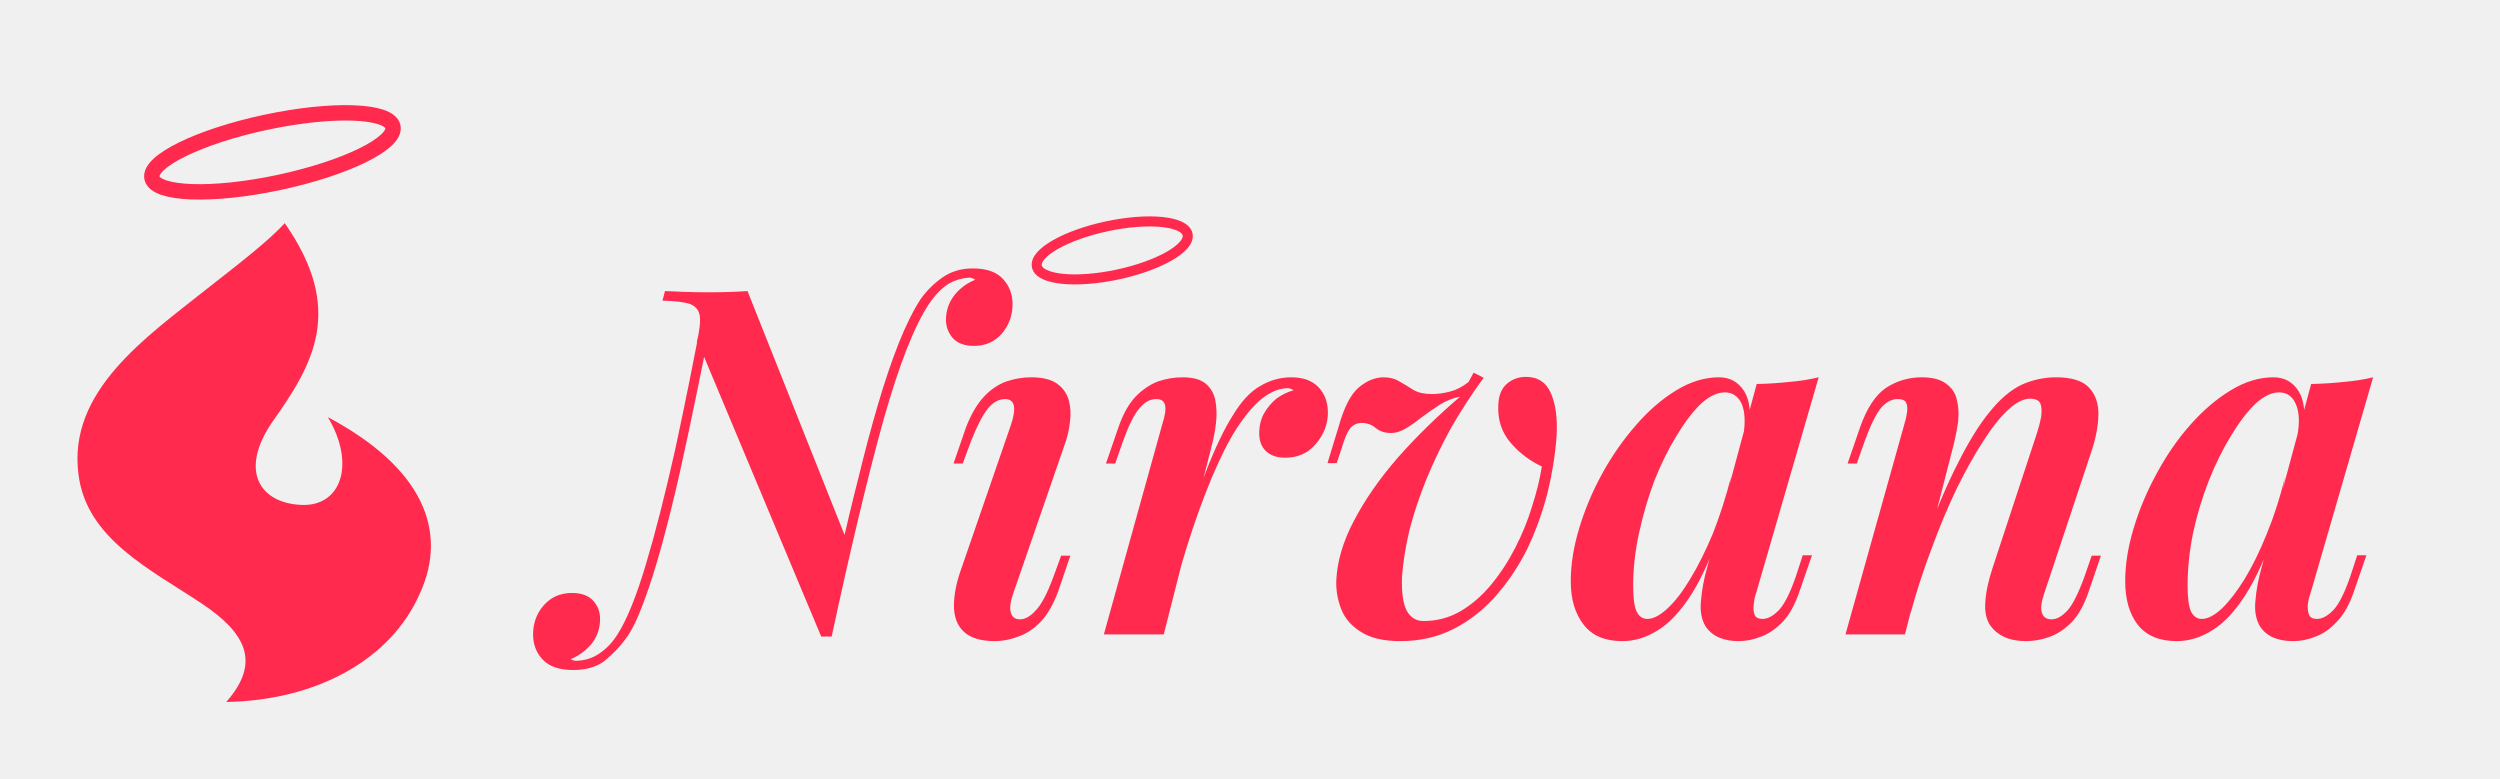
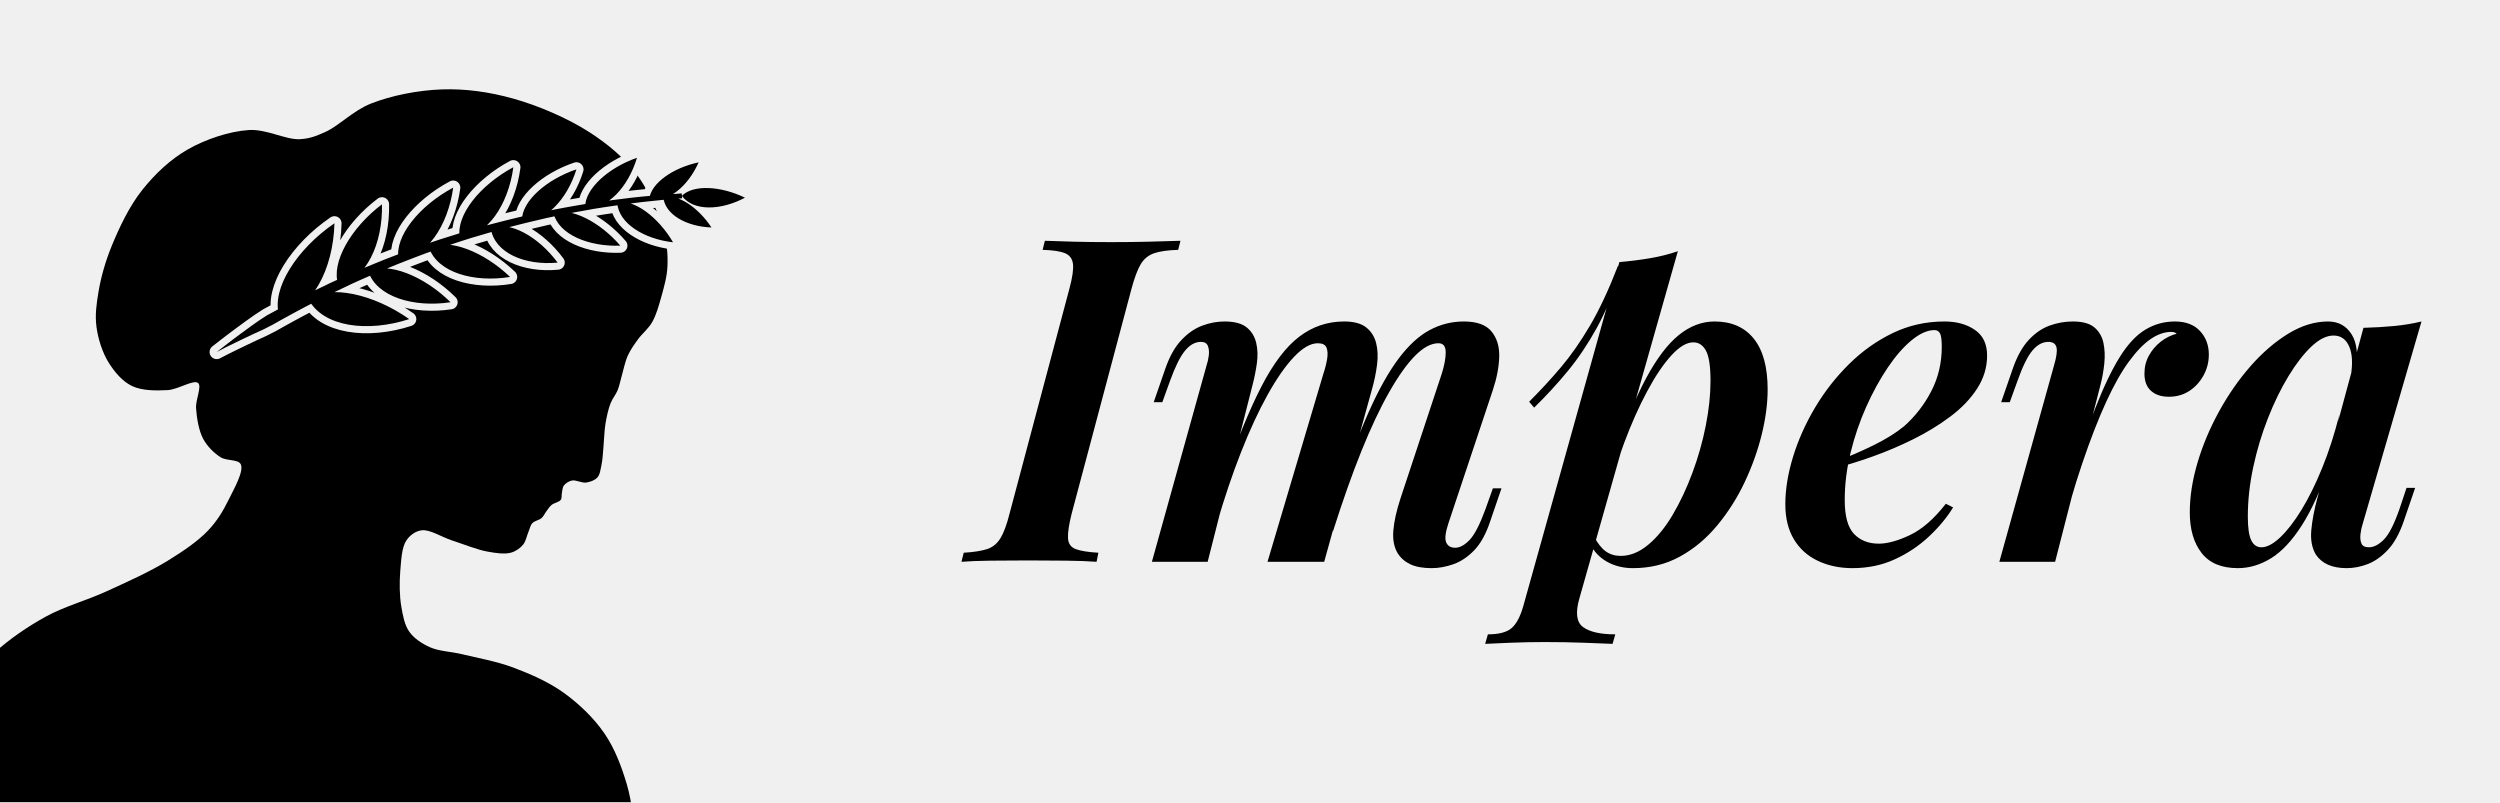
- <svg xmlns="http://www.w3.org/2000/svg" viewBox="-18 -18 597 186" role="img" aria-label="Impera" color="#ff2a4d" fill="none">
-   <g transform="scale(0.36765) translate(-144 -54)">
-     <ellipse cx="272" cy="104" rx="80" ry="20" transform="rotate(-12 272 104)" stroke="currentColor" stroke-width="10" />
-     <path d="M280 150 C319 206 299 241 272 279 C250 311 264 332 291 333 C317 334 326 306 308 276 C370 309 386 350 368 390 C349 434 300 460 242 461 C264 436 256 417 226 397 C193 375 151 355 146 313 C139 259 190 224 229 193 C252 175 270 161 280 150Z" fill="currentColor" />
-   </g>
-   <path d="M178.1 134 149.5 65.7Q149.5 65.7 149.3 65.4Q149.1 65.1 148.9 64.7Q148.7 64.3 148.6 64Q148.4 63.7 148.4 63.7Q149.4 59.5 149.1 57.4Q148.8 55.4 146.8 54.6Q144.7 53.9 140.2 53.8L140.8 51.5Q142.7 51.6 145.4 51.7Q148.1 51.8 151.1 51.8Q156.5 51.8 160.5 51.5L184.1 110.8Q184.1 110.8 183.9 112.4Q183.7 114.1 183.2 116.7Q182.8 119.3 182.4 122.3Q181.9 125.4 181.5 128Q181.1 130.7 180.9 132.4Q180.6 134 180.6 134ZM213.5 48.3Q210.4 48.5 208 50.1Q205.7 51.8 203.9 54.5Q198.6 62.4 193 82.2Q187.5 102 180.6 134L179 130.8Q180.8 123 182.7 114.1Q184.7 105.1 187 96.1Q189.2 87 191.6 78.8Q194 70.6 196.6 64Q199.2 57.5 201.8 53.5Q204 50.4 207 48.3Q210.1 46.1 214.3 46.1Q219.2 46.1 221.5 48.6Q223.8 51.1 223.8 54.6Q223.8 58.6 221.3 61.6Q218.7 64.6 214.6 64.6Q211.2 64.6 209.5 62.7Q207.9 60.8 207.9 58.4Q207.9 55.1 209.9 52.5Q211.9 50 214.9 48.8Q214.6 48.6 214.3 48.5Q214 48.3 213.5 48.3ZM119.6 139.8Q122.8 139.7 125.2 138Q127.6 136.4 129.4 133.6Q132.8 128.3 136.2 116.9Q139.6 105.6 143.2 89.5Q146.7 73.4 150.3 54.1L152.3 56.6Q150.4 66.1 148.4 75.8Q146.4 85.6 144.3 95Q142.2 104.3 140 112.3Q137.8 120.3 135.6 126.1Q133.4 132 131.3 134.7Q129.2 137.5 126.4 139.8Q123.5 142 118.9 142Q113.9 142 111.6 139.5Q109.3 137.1 109.3 133.5Q109.3 129.5 111.8 126.6Q114.4 123.6 118.6 123.6Q122 123.6 123.7 125.5Q125.3 127.3 125.3 129.8Q125.3 133.1 123.3 135.7Q121.2 138.2 118.3 139.4Q118.6 139.6 118.9 139.7Q119.3 139.8 119.6 139.8ZM223.4 83.5Q225.5 77.3 222 77.3Q219.7 77.3 217.8 79.7Q216 82 213.9 87.3L211.9 92.7H209.7L212.7 84Q214.5 79.4 216.9 76.8Q219.3 74.2 222.3 73.1Q225.3 72.1 228.2 72.1Q232.3 72.1 234.4 73.6Q236.5 75.1 237.2 77.5Q237.9 80 237.5 82.8Q237.2 85.6 236.2 88.3L224 123.6Q222.9 126.7 223.4 128.3Q223.8 129.9 225.6 129.9Q227.4 129.9 229.3 127.8Q231.3 125.8 233.5 119.9L235.4 114.7H237.6L234.7 123.2Q233 127.8 230.6 130.4Q228.1 133 225.2 134Q222.3 135.1 219.6 135.1Q214.5 135.1 212.1 132.8Q209.8 130.6 209.8 126.6Q209.8 122.6 211.7 117.4ZM259.9 133.5H245.6L259.5 83.5Q260.6 80.1 260.2 78.7Q259.9 77.3 258.1 77.3Q255.9 77.3 254.1 79.5Q252.2 81.7 250.2 87.3L248.3 92.7H246.1L249.1 84Q250.7 79.4 253.1 76.8Q255.6 74.2 258.5 73.1Q261.4 72.1 264.4 72.1Q268.1 72.1 269.9 73.6Q271.7 75.1 272.2 77.5Q272.7 80 272.4 82.8Q272.1 85.6 271.4 88.3ZM289.5 74.7Q287 74.7 284.3 76.5Q281.6 78.3 278.7 82.3Q275.8 86.2 272.9 92.6Q269.9 99.1 266.8 108.3Q263.7 117.5 260.6 130L263.3 114.6Q266.9 102.4 270.1 94.3Q273.3 86.1 276.4 81.2Q279.4 76.2 282.9 74.2Q286.4 72.1 290.4 72.1Q294.6 72.1 296.9 74.5Q299.1 76.9 299.1 80.5Q299.1 83.4 297.7 85.9Q296.3 88.4 294.1 89.9Q291.8 91.3 288.9 91.3Q286 91.3 284.4 89.8Q282.7 88.3 282.7 85.4Q282.7 82.9 283.8 80.8Q285 78.7 286.8 77.2Q288.7 75.8 290.9 75.2Q290.7 75 290.3 74.9Q290 74.7 289.5 74.7ZM350.2 93.4Q345.9 91.4 342.7 87.7Q339.5 83.9 339.8 78.7Q339.9 75.3 341.9 73.6Q343.8 72 346.4 72Q350.7 72 352.4 76Q354.1 80 353.7 86.3Q353.2 93 351.5 99.9Q349.7 106.8 346.7 113.1Q343.6 119.3 339.2 124.3Q334.8 129.3 329.1 132.2Q323.4 135.1 316.4 135.1Q310.4 135.1 307 132.9Q303.6 130.8 302.3 127.5Q301 124.2 301.1 120.7Q301.4 113.8 305.3 106.4Q309.2 98.9 315.7 91.4Q322.3 83.9 330.7 76.7Q328.2 77.2 325.9 78.6Q323.7 80 321.7 81.5Q319.7 83.1 317.9 84.2Q316 85.4 314.1 85.4Q312 85.4 310.5 84.2Q309.1 83 307.2 83Q305.5 83 304.4 84.3Q303.4 85.6 302.4 89L301.2 92.6H299L301.6 84.1Q303.6 76.9 306.5 74.5Q309.4 72.1 312.4 72.1Q314.6 72.1 316.2 73.1Q317.8 74 319.5 75.1Q321.2 76.1 323.9 76.1Q326 76.1 328.3 75.5Q330.6 74.9 332.7 73.2L333.9 71L336.3 72.2Q332 78.1 328.5 84.2Q325.1 90.4 322.6 96.5Q320.1 102.7 318.6 108.5Q317.2 114.4 316.8 119.7Q316.6 125.2 317.9 127.8Q319.3 130.3 321.9 130.3Q326.7 130.3 330.7 128Q334.8 125.6 338.1 121.6Q341.4 117.6 343.9 112.7Q346.4 107.8 347.9 102.8Q349.5 97.8 350.2 93.4ZM375.4 129.8Q377.5 129.8 380.2 127.3Q382.9 124.8 385.6 120.3Q388.4 115.7 391 109.5Q393.5 103.2 395.4 95.8L392.9 108.3Q389.6 118.2 385.8 124.1Q382 130 377.9 132.5Q373.8 135.1 369.4 135.1Q363.2 135.1 360.2 131.2Q357.1 127.3 357.1 120.8Q357.1 114.8 359.1 108.2Q361.1 101.5 364.6 95.1Q368.2 88.6 372.7 83.5Q377.2 78.3 382.3 75.2Q387.4 72.1 392.5 72.1Q396.4 72.1 398.5 75.4Q400.6 78.7 399.5 85.4L398.3 86.1Q399.1 81.2 397.9 78.4Q396.6 75.7 393.9 75.7Q391.2 75.7 388.2 78.4Q385.3 81.2 382.4 86Q379.5 90.7 377.1 96.7Q374.8 102.8 373.4 109.3Q372 115.7 372 121.9Q372 126.2 372.8 128Q373.7 129.8 375.4 129.8ZM401.5 73.7Q405.7 73.6 409.3 73.2Q413 72.9 416.3 72.1L401.4 123.5Q400.9 124.9 400.8 126.3Q400.6 127.8 401 128.8Q401.4 129.8 402.9 129.8Q404.7 129.8 406.7 127.8Q408.7 125.8 410.8 119.8L412.5 114.6H414.7L411.8 123Q410.2 127.8 407.8 130.4Q405.3 133 402.6 134Q399.9 135.1 397.2 135.1Q391.7 135.1 389.3 131.6Q387.8 129.1 388.2 125.4Q388.5 121.6 389.7 117.4ZM436.9 133.5H422.7L436.7 83.5Q437.2 81.9 437.4 80.5Q437.6 79.1 437.2 78.2Q436.8 77.3 435.2 77.3Q433 77.3 431.2 79.4Q429.4 81.6 427.3 87.3L425.4 92.7H423.2L426.2 84Q428.6 77.2 432.4 74.6Q436.3 72.1 440.9 72.1Q444.7 72.1 446.7 73.6Q448.8 75.1 449.3 77.5Q449.9 79.8 449.6 82.7Q449.2 85.5 448.5 88.3ZM441.2 112.4Q445.5 100.5 449.5 92.7Q453.4 84.9 457.1 80.4Q460.8 75.8 464.7 73.9Q468.7 72.1 473 72.1Q478.6 72.1 480.9 74.6Q483.2 77.1 483.1 81.1Q483 85.1 481.5 89.6L470.2 123.6Q469.1 126.7 469.6 128.3Q470.1 129.9 471.9 129.9Q473.7 129.9 475.6 127.9Q477.5 125.9 479.7 119.9L481.5 114.7H483.7L480.8 123.2Q479.2 128 476.7 130.6Q474.2 133.1 471.4 134.1Q468.6 135.1 465.8 135.1Q462.8 135.1 460.6 134.1Q458.5 133.1 457.3 131.4Q455.8 129.2 456.1 125.7Q456.3 122.2 457.9 117.4L468.4 85.5Q469 83.7 469.4 81.7Q469.7 79.8 469.3 78.5Q468.8 77.2 466.8 77.2Q464.4 77.2 461.5 79.9Q458.6 82.6 455.5 87.5Q452.4 92.3 449.2 98.8Q446.1 105.3 443.3 112.9Q440.4 120.5 438.2 128.6ZM507.8 129.8Q509.9 129.8 512.6 127.3Q515.2 124.8 518 120.3Q520.8 115.7 523.3 109.5Q525.9 103.2 527.7 95.8L525.3 108.3Q522 118.2 518.2 124.1Q514.4 130 510.3 132.5Q506.2 135.1 501.8 135.1Q495.6 135.1 492.5 131.2Q489.5 127.3 489.5 120.8Q489.5 114.8 491.5 108.2Q493.5 101.5 497 95.1Q500.5 88.6 505 83.5Q509.6 78.3 514.7 75.2Q519.8 72.1 524.9 72.1Q528.8 72.1 530.9 75.4Q533 78.7 531.9 85.4L530.6 86.1Q531.5 81.2 530.2 78.4Q529 75.7 526.2 75.7Q523.6 75.7 520.6 78.4Q517.7 81.2 514.8 86Q511.9 90.7 509.5 96.7Q507.1 102.8 505.7 109.3Q504.4 115.7 504.4 121.9Q504.4 126.2 505.2 128Q506.1 129.8 507.8 129.8ZM533.9 73.7Q538.1 73.6 541.7 73.2Q545.4 72.9 548.7 72.1L533.8 123.5Q533.3 124.9 533.1 126.3Q533 127.8 533.4 128.8Q533.8 129.8 535.3 129.8Q537.1 129.8 539.1 127.8Q541.1 125.8 543.2 119.8L544.9 114.6H547.1L544.2 123Q542.6 127.8 540.1 130.4Q537.7 133 535 134Q532.3 135.1 529.6 135.1Q524 135.1 521.7 131.6Q520.2 129.1 520.6 125.4Q520.9 121.6 522.1 117.4Z" fill="currentColor" />
-   <ellipse cx="247.6" cy="41.8" rx="18.4" ry="5.9" transform="rotate(-12 247.6 41.8)" stroke="currentColor" stroke-width="2.4" />
+ <svg xmlns="http://www.w3.org/2000/svg" role="img" aria-label="Impera" viewBox="0 0 623 200" fill="currentColor">
+   <svg x="0" y="0" width="200" height="200" viewBox="245 108 790 790">
+     <defs>
+       <clipPath id="im-c">
+         <rect x="245" y="108" width="790" height="790" />
+       </clipPath>
+       <mask id="im-m">
+         <rect x="245" y="108" width="790" height="790" fill="#fff" />
+         <path d="M519.7 418.0C552.1 414.0 573.1 372.7 574.2 327.8C537.1 353.2 512.1 392.3 519.7 418.0ZM548.7 402.6C563.0 430.0 607.0 435.4 647.8 422.1C612.8 397.4 569.3 387.7 548.7 402.6ZM578.0 388.3C605.5 383.7 621.9 347.6 621.0 309.1C590.4 332.2 570.5 366.7 578.0 388.3ZM607.5 375.1C615.7 400.2 652.2 411.0 688.5 405.5C662.4 379.7 627.0 365.4 607.5 375.1ZM637.3 362.9C664.7 362.6 686.0 330.1 691.1 292.7C657.8 310.4 633.3 340.7 637.3 362.9ZM667.3 351.8C675.6 376.3 711.5 386.4 747.1 380.6C721.1 355.6 686.3 342.0 667.3 351.8ZM697.6 341.7C724.4 341.3 745.4 309.3 750.3 272.6C717.6 290.1 693.6 319.9 697.6 341.7ZM728.1 332.7C731.6 356.9 761.6 369.6 793.9 366.5C774.8 340.7 746.3 324.9 728.1 332.7ZM758.8 324.7C781.2 328.2 803.1 304.6 812.4 274.7C782.8 284.7 758.6 306.1 758.8 324.7ZM789.8 317.8C795.0 339.0 824.8 351.0 855.6 349.8C835.5 326.4 806.8 311.7 789.8 317.8ZM821.0 312.0C842.6 315.1 863.4 292.1 872.0 263.3C843.6 273.2 820.6 294.1 821.0 312.0ZM852.5 307.2C853.6 327.8 879.0 343.3 907.5 346.5C893.0 321.7 869.2 303.8 852.5 307.2ZM884.2 303.5C902.2 308.5 922.3 291.3 932.7 267.8C907.6 273.1 885.9 288.3 884.2 303.5ZM897.9 302.2C899.7 319.6 921.4 331.1 945.3 331.9C932.2 311.9 911.7 298.3 897.9 302.2ZM916.2 300.8C927.6 316.3 954.9 315.1 978.3 302.6C954.5 291.0 927.2 289.5 916.2 300.8ZM458.3 454.5L467.4 449.8L476.6 445.3L485.7 440.9L494.8 436.6L504.0 432.4L512.9 427.9L521.6 423.0L530.3 418.2L539.0 413.5L547.7 408.9L556.5 404.4L565.3 399.9L574.1 395.6L582.9 391.4L591.7 387.2L600.6 383.2L609.5 379.3L618.4 375.4L627.4 371.7L636.4 368.0L645.3 364.5L654.4 361.0L663.4 357.6L672.5 354.4L681.5 351.2L690.7 348.1L699.8 345.1L708.9 342.2L718.1 339.5L727.3 336.8L736.5 334.2L745.8 331.7L755.1 329.3L764.4 327.0L773.7 324.8L783.0 322.6L792.4 320.6L801.8 318.7L811.2 316.9L820.7 315.2L830.1 313.5L839.6 312.0L849.1 310.6L858.7 309.2L868.2 308.0L877.8 306.8L887.4 305.8L897.0 304.8L906.7 304.0L916.4 303.2L916.1 298.4L906.3 299.1L896.6 299.8L886.9 300.6L877.2 301.5L867.6 302.5L857.9 303.7L848.3 304.9L838.7 306.2L829.2 307.6L819.6 309.1L810.1 310.7L800.6 312.4L791.1 314.2L781.6 316.1L772.2 318.1L762.8 320.2L753.4 322.4L744.0 324.7L734.6 327.1L725.3 329.5L716.0 332.1L706.7 334.8L697.4 337.6L688.2 340.5L678.9 343.4L669.7 346.5L660.5 349.7L651.4 352.9L642.2 356.3L633.1 359.8L624.0 363.3L614.9 367.0L605.9 370.7L596.8 374.6L587.8 378.5L578.8 382.6L569.8 386.7L560.9 391.0L552.0 395.3L543.1 399.8L534.2 404.3L525.3 409.0L516.5 413.7L507.6 418.5L499.2 424.0L490.9 429.9L482.7 435.9L474.5 442.0L466.4 448.2L458.3 454.5Z" fill="#000" stroke="#000" stroke-width="14" stroke-linejoin="round" />
+       </mask>
+     </defs>
+     <g clip-path="url(#im-c)" fill="currentColor">
+       <path d="M150.0 1300.0L172.0 1100.0C176.4 1046.5 176.9 993.6 180.0 950.0C182.4 916.2 183.4 888.0 188.0 860.0C192.1 835.0 195.1 809.1 205.0 790.0C213.5 773.6 226.5 762.2 240.0 750.0C254.5 737.0 272.0 724.9 290.0 715.0C308.6 704.8 330.2 699.1 350.0 690.0C370.2 680.8 392.4 670.8 410.0 660.0C425.2 650.6 439.6 641.0 450.0 630.0C458.8 620.7 464.7 610.8 470.0 600.0C475.4 589.1 485.3 571.8 482.0 565.0C479.5 559.9 468.0 561.9 462.0 558.0C455.5 553.8 449.0 547.4 445.0 540.0C440.6 531.7 438.7 519.6 438.0 510.0C437.4 501.3 443.9 488.4 440.0 485.0C435.6 481.3 420.4 491.4 410.0 492.0C398.8 492.6 384.8 492.7 375.0 488.0C365.6 483.5 357.8 474.3 352.0 465.0C345.8 455.1 341.6 441.8 340.0 430.0C338.4 418.5 339.9 407.3 342.0 395.0C344.4 380.8 348.7 365.4 355.0 350.0C362.3 332.2 372.3 310.9 385.0 295.0C397.4 279.4 412.7 264.8 430.0 255.0C447.6 245.0 470.8 237.2 490.0 236.0C507.3 234.9 526.3 245.7 540.0 245.0C549.8 244.5 555.8 242.1 565.0 238.0C578.2 232.2 592.6 216.9 610.0 210.0C630.2 202.0 656.6 196.8 680.0 196.0C703.3 195.2 726.7 198.5 750.0 205.0C775.1 212.0 803.8 224.4 825.0 238.0C843.6 250.0 859.8 263.6 872.0 280.0C884.0 296.1 893.3 318.4 898.0 335.0C901.6 347.7 902.5 358.8 902.0 370.0C901.6 380.4 898.6 390.5 896.0 400.0C893.5 408.8 891.1 417.8 887.0 425.0C883.3 431.6 877.1 436.3 873.0 442.0C869.2 447.3 865.6 452.2 863.0 458.0C860.2 464.1 858.8 471.9 857.0 478.0C855.5 483.1 854.8 487.5 853.0 492.0C851.2 496.5 847.9 500.1 846.0 505.0C843.7 510.8 842.2 518.1 841.0 525.0C839.8 532.4 839.7 540.8 839.0 548.0C838.4 554.4 838.2 560.7 837.0 566.0C836.0 570.5 835.6 575.2 833.0 578.0C830.5 580.8 826.0 582.4 822.0 583.0C817.7 583.6 811.9 580.2 808.0 581.0C804.8 581.7 801.7 583.7 800.0 586.0C798.5 588.1 798.5 591.5 798.0 594.0C797.6 596.1 798.2 598.3 797.0 600.0C795.5 602.2 790.4 603.0 788.0 605.0C785.9 606.7 784.6 608.9 783.0 611.0C781.3 613.2 780.2 616.1 778.0 618.0C775.6 620.1 771.2 620.6 769.0 623.0C766.9 625.3 766.4 628.8 765.0 632.0C763.4 635.7 762.7 640.7 760.0 644.0C757.2 647.5 752.9 650.6 748.0 652.0C741.8 653.7 733.4 652.5 725.0 651.0C714.4 649.1 701.2 643.6 690.0 640.0C679.6 636.6 668.1 628.9 660.0 630.0C653.9 630.8 648.5 634.8 645.0 640.0C640.4 646.8 639.9 659.6 639.0 670.0C638.1 681.2 638.2 694.4 640.0 705.0C641.6 714.2 643.2 723.3 648.0 730.0C652.7 736.5 660.1 741.4 668.0 745.0C677.0 749.1 688.2 749.2 700.0 752.0C714.8 755.6 733.6 758.9 750.0 765.0C767.0 771.4 785.0 779.2 800.0 790.0C815.1 800.9 829.6 814.8 840.0 830.0C850.2 844.9 856.7 862.2 862.0 880.0C867.6 898.8 868.7 920.0 872.0 940.0C875.3 960.0 879.2 977.4 882.0 1000.0C885.6 1029.0 887.5 1060.9 890.0 1100.0L900.0 1300.0Z" mask="url(#im-m)" />
+       <path d="M519.7 418.0C552.1 414.0 573.1 372.7 574.2 327.8C537.1 353.2 512.1 392.3 519.7 418.0ZM548.7 402.6C563.0 430.0 607.0 435.4 647.8 422.1C612.8 397.4 569.3 387.7 548.7 402.6ZM578.0 388.3C605.5 383.7 621.9 347.6 621.0 309.1C590.4 332.2 570.5 366.7 578.0 388.3ZM607.5 375.1C615.7 400.2 652.2 411.0 688.5 405.5C662.4 379.7 627.0 365.4 607.5 375.1ZM637.3 362.9C664.7 362.6 686.0 330.1 691.1 292.7C657.8 310.4 633.3 340.7 637.3 362.9ZM667.3 351.8C675.6 376.3 711.5 386.4 747.1 380.6C721.1 355.6 686.3 342.0 667.3 351.8ZM697.6 341.7C724.4 341.3 745.4 309.3 750.3 272.6C717.6 290.1 693.6 319.9 697.6 341.7ZM728.1 332.7C731.6 356.9 761.6 369.6 793.9 366.5C774.8 340.7 746.3 324.9 728.1 332.7ZM758.8 324.7C781.2 328.2 803.1 304.6 812.4 274.7C782.8 284.7 758.6 306.1 758.8 324.7ZM789.8 317.8C795.0 339.0 824.8 351.0 855.6 349.8C835.5 326.4 806.8 311.7 789.8 317.8ZM821.0 312.0C842.6 315.1 863.4 292.1 872.0 263.3C843.6 273.2 820.6 294.1 821.0 312.0ZM852.5 307.2C853.6 327.8 879.0 343.3 907.5 346.5C893.0 321.7 869.2 303.8 852.5 307.2ZM884.2 303.5C902.2 308.5 922.3 291.3 932.7 267.8C907.6 273.1 885.9 288.3 884.2 303.5ZM897.9 302.2C899.7 319.6 921.4 331.1 945.3 331.9C932.2 311.9 911.7 298.3 897.9 302.2ZM916.2 300.8C927.6 316.3 954.9 315.1 978.3 302.6C954.5 291.0 927.2 289.5 916.2 300.8ZM458.3 454.5L467.4 449.8L476.6 445.3L485.7 440.9L494.8 436.6L504.0 432.4L512.9 427.9L521.6 423.0L530.3 418.2L539.0 413.5L547.7 408.9L556.5 404.4L565.3 399.9L574.1 395.6L582.9 391.4L591.7 387.2L600.6 383.2L609.5 379.3L618.4 375.4L627.4 371.7L636.4 368.0L645.3 364.5L654.4 361.0L663.4 357.6L672.5 354.4L681.5 351.2L690.7 348.1L699.8 345.1L708.9 342.2L718.1 339.5L727.3 336.8L736.5 334.2L745.8 331.7L755.1 329.3L764.4 327.0L773.7 324.8L783.0 322.6L792.4 320.6L801.8 318.7L811.2 316.9L820.7 315.2L830.1 313.5L839.6 312.0L849.1 310.6L858.7 309.2L868.2 308.0L877.8 306.8L887.4 305.8L897.0 304.8L906.7 304.0L916.4 303.2L916.1 298.4L906.3 299.1L896.6 299.8L886.9 300.6L877.2 301.5L867.6 302.5L857.9 303.7L848.3 304.9L838.7 306.2L829.2 307.6L819.6 309.1L810.1 310.7L800.6 312.4L791.1 314.2L781.6 316.1L772.2 318.1L762.8 320.2L753.4 322.4L744.0 324.7L734.6 327.1L725.3 329.5L716.0 332.1L706.7 334.8L697.4 337.6L688.2 340.5L678.9 343.4L669.7 346.5L660.5 349.7L651.4 352.9L642.2 356.3L633.1 359.8L624.0 363.3L614.9 367.0L605.9 370.7L596.8 374.6L587.8 378.5L578.8 382.6L569.8 386.7L560.9 391.0L552.0 395.3L543.1 399.8L534.2 404.3L525.3 409.0L516.5 413.7L507.6 418.5L499.2 424.0L490.9 429.9L482.7 435.9L474.5 442.0L466.4 448.2L458.3 454.5Z" />
+     </g>
+   </svg>
+   <path d="M267.051 128.023Q266.034 132.09 266.147 134.124Q266.26 136.158 268.068 136.836Q269.876 137.514 273.718 137.74L273.266 140.0Q270.328 139.774 265.695 139.718Q261.062 139.661 256.203 139.661Q251.119 139.661 246.768 139.718Q242.418 139.774 239.593 140.0L240.158 137.74Q243.887 137.514 245.977 136.836Q248.068 136.158 249.311 134.124Q250.554 132.09 251.571 128.023L266.486 71.977Q267.616 67.797 267.39 65.819Q267.164 63.842 265.412 63.107Q263.661 62.373 259.819 62.26L260.384 60Q263.096 60.113 267.503 60.226Q271.91 60.339 276.994 60.339Q281.853 60.339 286.373 60.226Q290.893 60.113 294.169 60L293.605 62.26Q289.763 62.373 287.616 63.107Q285.469 63.842 284.282 65.819Q283.096 67.797 281.966 71.977ZM300.949 140.0H287.051L300.61 91.299Q301.062 89.944 301.232 88.588Q301.401 87.232 301.006 86.215Q300.61 85.198 299.254 85.198Q297.107 85.198 295.299 87.401Q293.492 89.605 291.571 94.915L289.65 100.226H287.503L290.441 91.751Q292.023 87.232 294.452 84.689Q296.881 82.147 299.65 81.13Q302.418 80.113 305.13 80.113Q308.859 80.113 310.667 81.582Q312.475 83.051 313.04 85.424Q313.605 87.797 313.209 90.565Q312.814 93.333 312.136 95.932ZM329.763 93.22Q330.441 91.186 330.723 89.435Q331.006 87.684 330.554 86.61Q330.102 85.537 328.407 85.537Q325.695 85.537 322.475 88.927Q319.254 92.316 315.864 98.418Q312.475 104.52 309.254 112.712Q306.034 120.904 303.209 130.621L304.904 119.435Q309.876 104.972 314.339 96.328Q318.802 87.684 323.774 83.898Q328.746 80.113 334.96 80.113Q338.576 80.113 340.441 81.582Q342.305 83.051 342.927 85.48Q343.548 87.91 343.153 90.96Q342.757 94.011 341.853 97.175L329.989 140.0H315.864ZM359.254 93.22Q360.271 90.056 360.271 87.797Q360.271 85.537 358.463 85.537Q355.751 85.537 352.701 88.588Q349.65 91.638 346.203 97.684Q342.757 103.729 339.254 112.429Q335.751 121.13 332.136 132.542L333.266 123.616Q337.333 111.073 341.062 102.712Q344.791 94.35 348.52 89.379Q352.249 84.407 356.26 82.26Q360.271 80.113 364.791 80.113Q369.65 80.113 371.684 82.599Q373.718 85.085 373.605 88.927Q373.492 92.768 372.023 97.175L360.949 130.395Q359.819 133.785 360.384 135.141Q360.949 136.497 362.644 136.497Q364.339 136.497 366.203 134.576Q368.068 132.655 370.215 126.78L372.023 121.695H374.169L371.345 129.944Q369.763 134.689 367.333 137.175Q364.904 139.661 362.136 140.621Q359.367 141.582 356.768 141.582Q353.492 141.582 351.458 140.621Q349.424 139.661 348.294 137.853Q346.938 135.593 347.22 132.203Q347.503 128.814 348.972 124.294ZM421.966 85.311Q419.48 85.311 416.486 88.588Q413.492 91.864 410.441 97.571Q407.39 103.277 404.734 110.395Q402.079 117.514 400.158 125.311L402.305 113.559Q406.26 101.582 410.215 94.237Q414.169 86.893 418.35 83.503Q422.531 80.113 427.277 80.113Q433.605 80.113 437.051 84.407Q440.497 88.701 440.497 97.062Q440.497 102.26 439.028 108.249Q437.559 114.237 434.791 120.113Q432.023 125.989 427.955 130.904Q423.887 135.819 418.633 138.701Q413.379 141.582 406.938 141.582Q403.322 141.582 400.497 140.0Q397.672 138.418 396.316 135.593L397.22 133.672Q398.576 136.271 400.158 137.401Q401.74 138.531 403.887 138.531Q407.39 138.531 410.723 135.763Q414.056 132.994 416.825 128.305Q419.593 123.616 421.74 117.853Q423.887 112.09 425.073 106.102Q426.26 100.113 426.26 94.915Q426.26 89.492 425.13 87.401Q424.0 85.311 421.966 85.311ZM403.548 65.311Q407.503 64.972 411.175 64.35Q414.847 63.729 418.124 62.599L393.605 149.04Q392.023 154.463 394.508 156.271Q396.994 158.079 402.531 158.079L401.853 160.452Q399.254 160.339 394.621 160.169Q389.989 160.0 384.904 160.0Q380.723 160.0 376.429 160.169Q372.136 160.339 370.102 160.452L370.78 158.079Q374.847 158.079 376.655 156.554Q378.463 155.028 379.593 151.073ZM381.062 100.113Q385.356 95.819 389.028 91.469Q392.701 87.119 396.203 81.186Q399.706 75.254 403.209 66.215L403.548 68.023Q401.175 75.819 397.898 81.751Q394.621 87.684 390.723 92.429Q386.825 97.175 382.305 101.582ZM457.22 115.141Q462.531 113.107 466.994 110.904Q471.458 108.701 474.508 106.215Q478.689 102.486 481.288 97.458Q483.887 92.429 483.887 86.441Q483.887 83.842 483.435 83.051Q482.983 82.26 482.079 82.26Q479.48 82.26 476.429 84.746Q473.379 87.232 470.441 91.582Q467.503 95.932 465.073 101.356Q462.644 106.78 461.175 112.768Q459.706 118.757 459.706 124.633Q459.706 130.621 462.023 133.051Q464.339 135.48 468.181 135.48Q471.458 135.48 475.977 133.333Q480.497 131.186 484.904 125.537L486.712 126.441Q484.452 130.169 480.723 133.672Q476.994 137.175 472.192 139.379Q467.39 141.582 461.627 141.582Q456.881 141.582 453.04 139.774Q449.198 137.966 447.051 134.407Q444.904 130.847 444.904 125.65Q444.904 120.113 446.825 113.842Q448.746 107.571 452.305 101.582Q455.864 95.593 460.78 90.734Q465.695 85.876 471.684 82.994Q477.672 80.113 484.565 80.113Q489.085 80.113 492.136 82.203Q495.186 84.294 495.186 88.588Q495.186 92.994 492.701 96.836Q490.215 100.678 485.977 103.842Q481.74 107.006 476.712 109.492Q471.684 111.977 466.599 113.785Q461.514 115.593 457.107 116.723ZM512.136 140.0H498.237L511.797 91.299Q512.814 87.91 512.475 86.554Q512.136 85.198 510.441 85.198Q508.294 85.198 506.486 87.345Q504.678 89.492 502.757 94.915L500.836 100.226H498.689L501.627 91.751Q503.209 87.232 505.582 84.689Q507.955 82.147 510.78 81.13Q513.605 80.113 516.542 80.113Q520.158 80.113 521.91 81.582Q523.661 83.051 524.169 85.424Q524.678 87.797 524.395 90.565Q524.113 93.333 523.435 95.932ZM541.062 82.712Q538.576 82.712 535.977 84.463Q533.379 86.215 530.554 90.056Q527.729 93.898 524.847 100.169Q521.966 106.441 518.915 115.424Q515.864 124.407 512.814 136.61L515.525 121.582Q519.028 109.718 522.136 101.751Q525.243 93.785 528.237 88.983Q531.232 84.181 534.621 82.147Q538.011 80.113 541.966 80.113Q546.034 80.113 548.237 82.486Q550.441 84.859 550.441 88.362Q550.441 91.186 549.085 93.616Q547.729 96.045 545.525 97.458Q543.322 98.87 540.497 98.87Q537.672 98.87 536.034 97.401Q534.395 95.932 534.395 93.107Q534.395 90.621 535.525 88.588Q536.655 86.554 538.463 85.141Q540.271 83.729 542.418 83.164Q542.192 82.938 541.853 82.825Q541.514 82.712 541.062 82.712ZM563.548 136.384Q565.582 136.384 568.181 133.955Q570.78 131.525 573.492 127.119Q576.203 122.712 578.689 116.61Q581.175 110.508 582.983 103.277L580.61 115.48Q577.333 125.085 573.661 130.847Q569.989 136.61 565.977 139.096Q561.966 141.582 557.672 141.582Q551.571 141.582 548.633 137.797Q545.695 134.011 545.695 127.684Q545.695 121.808 547.616 115.311Q549.537 108.814 552.983 102.542Q556.429 96.271 560.836 91.243Q565.243 86.215 570.215 83.164Q575.186 80.113 580.158 80.113Q584.0 80.113 586.034 83.333Q588.068 86.554 587.051 93.107L585.808 93.785Q586.599 89.04 585.412 86.328Q584.226 83.616 581.514 83.616Q578.915 83.616 576.034 86.328Q573.153 89.04 570.328 93.672Q567.503 98.305 565.186 104.181Q562.87 110.056 561.514 116.384Q560.158 122.712 560.158 128.701Q560.158 132.881 561.006 134.633Q561.853 136.384 563.548 136.384ZM588.972 81.695Q593.04 81.582 596.599 81.243Q600.158 80.904 603.435 80.113L588.859 130.282Q588.407 131.638 588.237 133.051Q588.068 134.463 588.463 135.424Q588.859 136.384 590.328 136.384Q592.136 136.384 594.056 134.463Q595.977 132.542 598.011 126.667L599.706 121.582H601.853L599.028 129.831Q597.446 134.463 595.073 137.006Q592.701 139.548 590.045 140.565Q587.39 141.582 584.791 141.582Q579.367 141.582 577.107 138.192Q575.638 135.706 575.977 132.09Q576.316 128.475 577.446 124.294Z" fill="currentColor" />
</svg>
